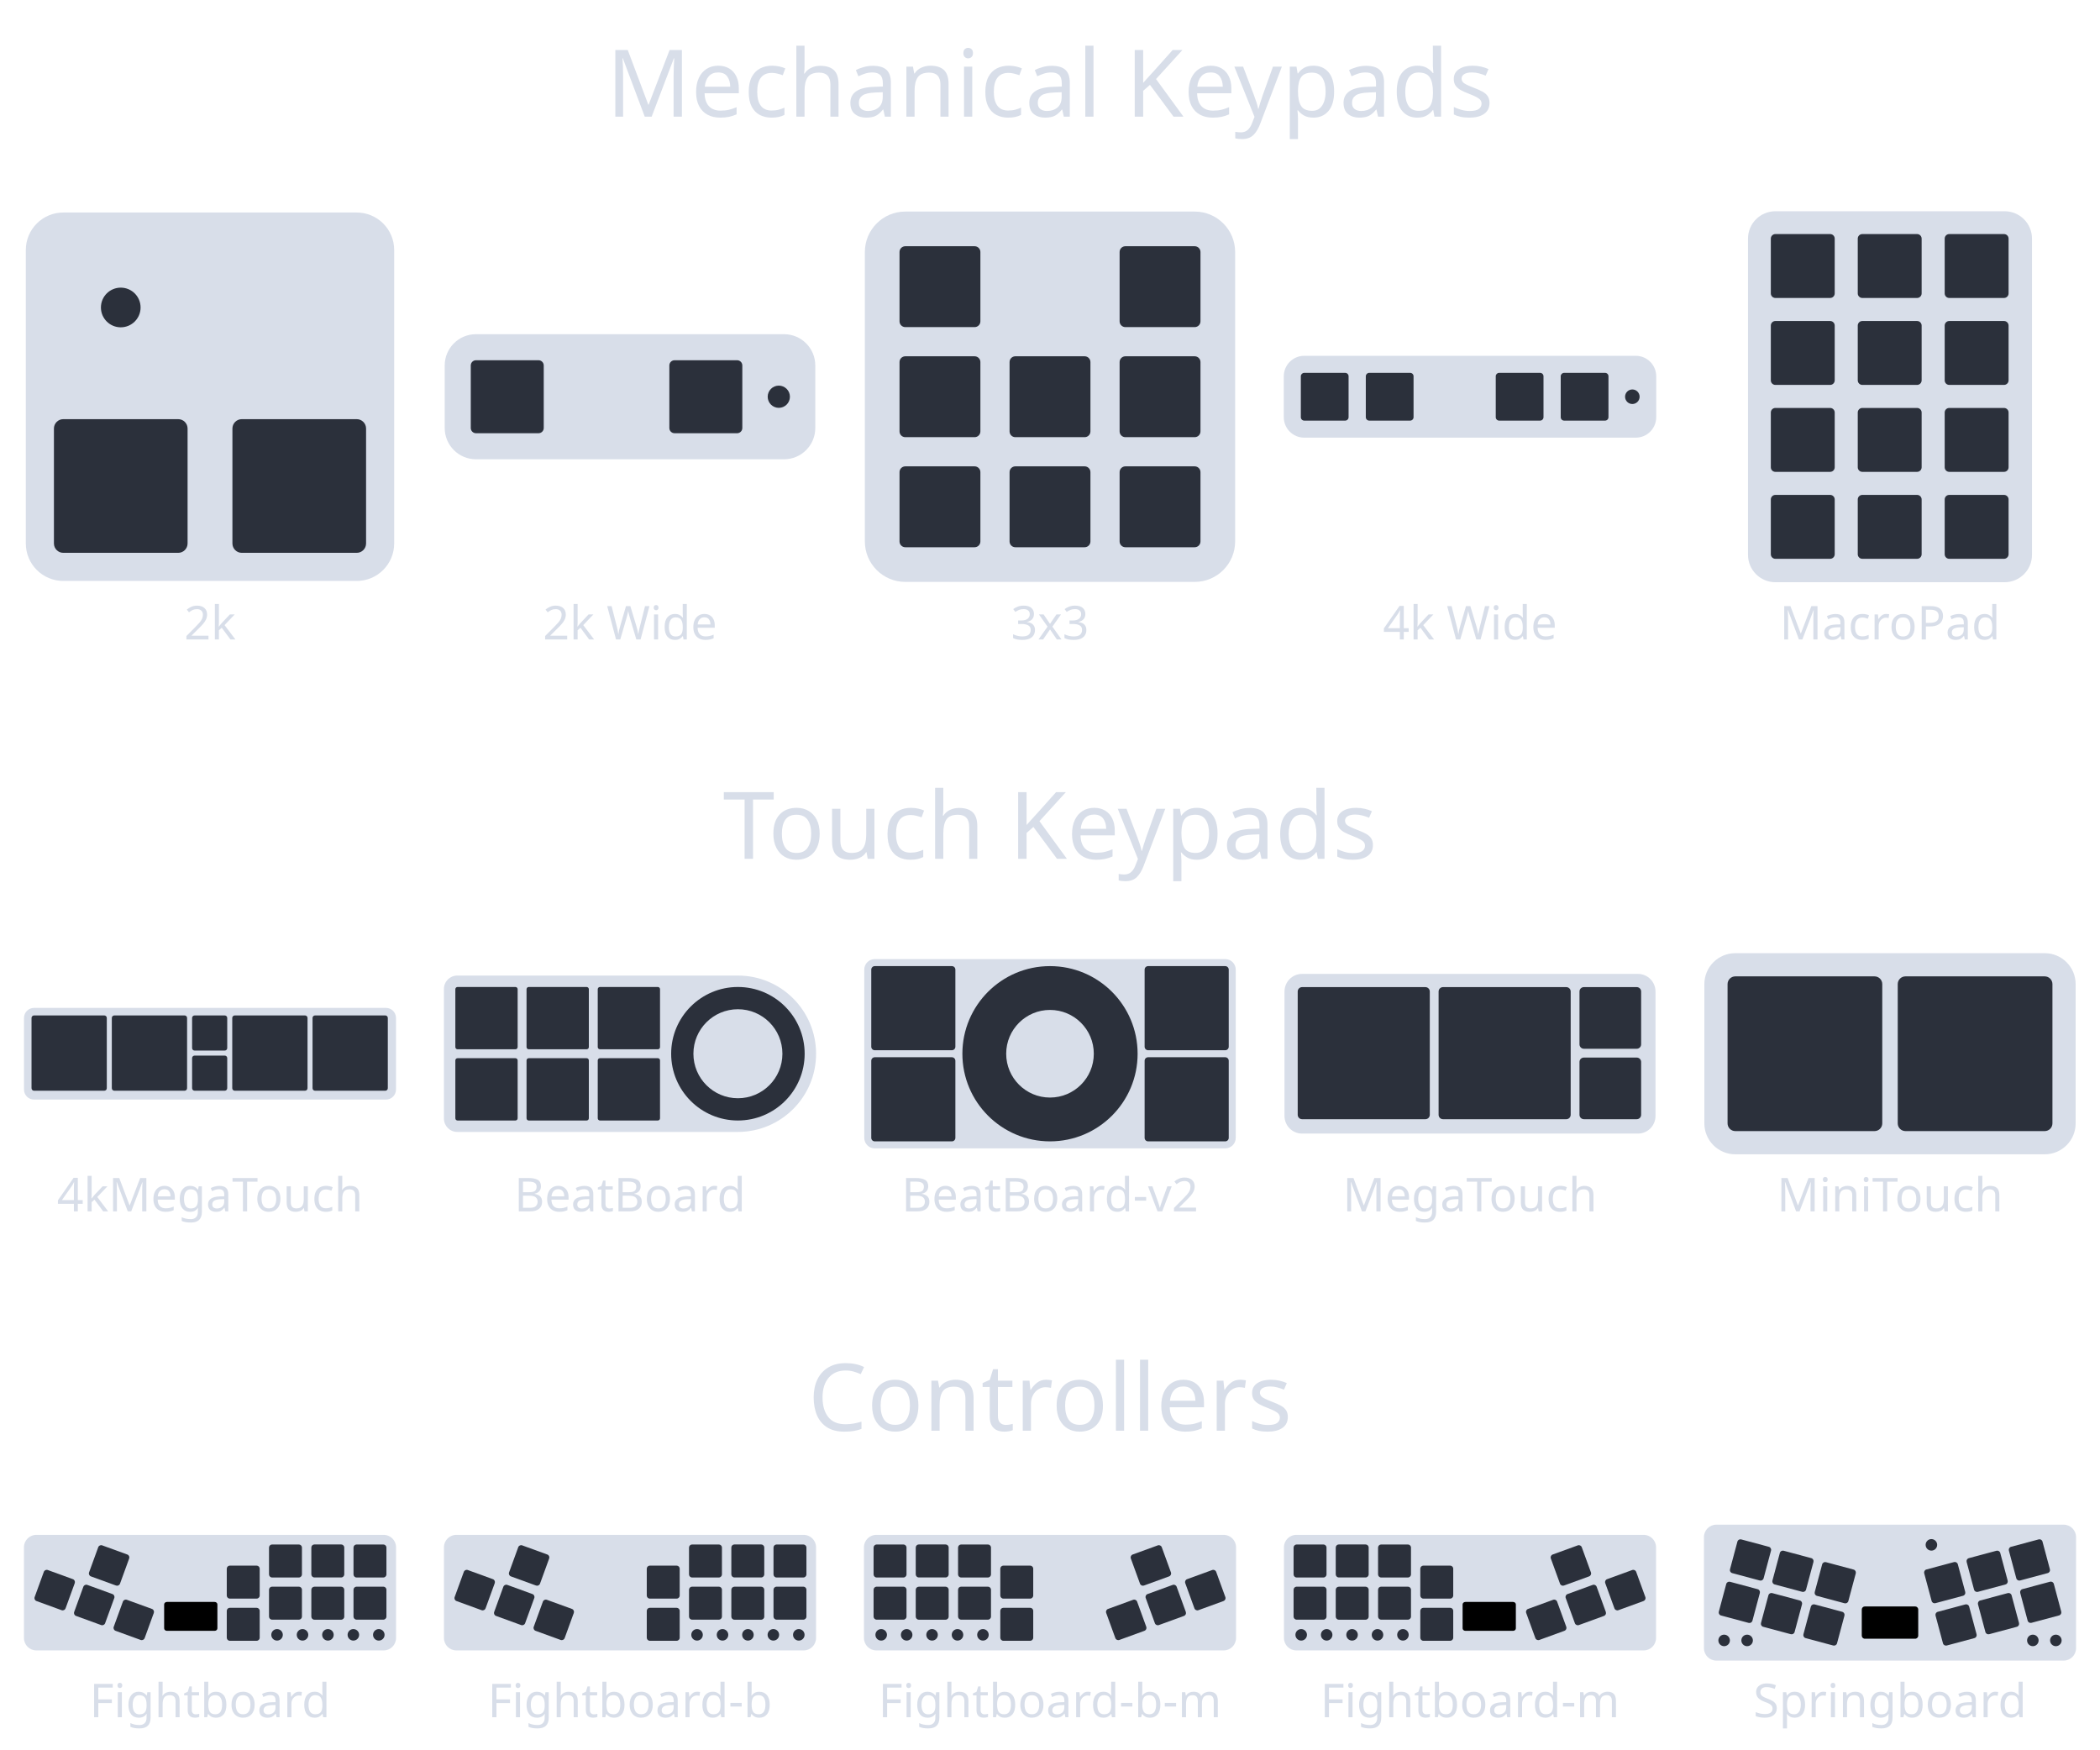
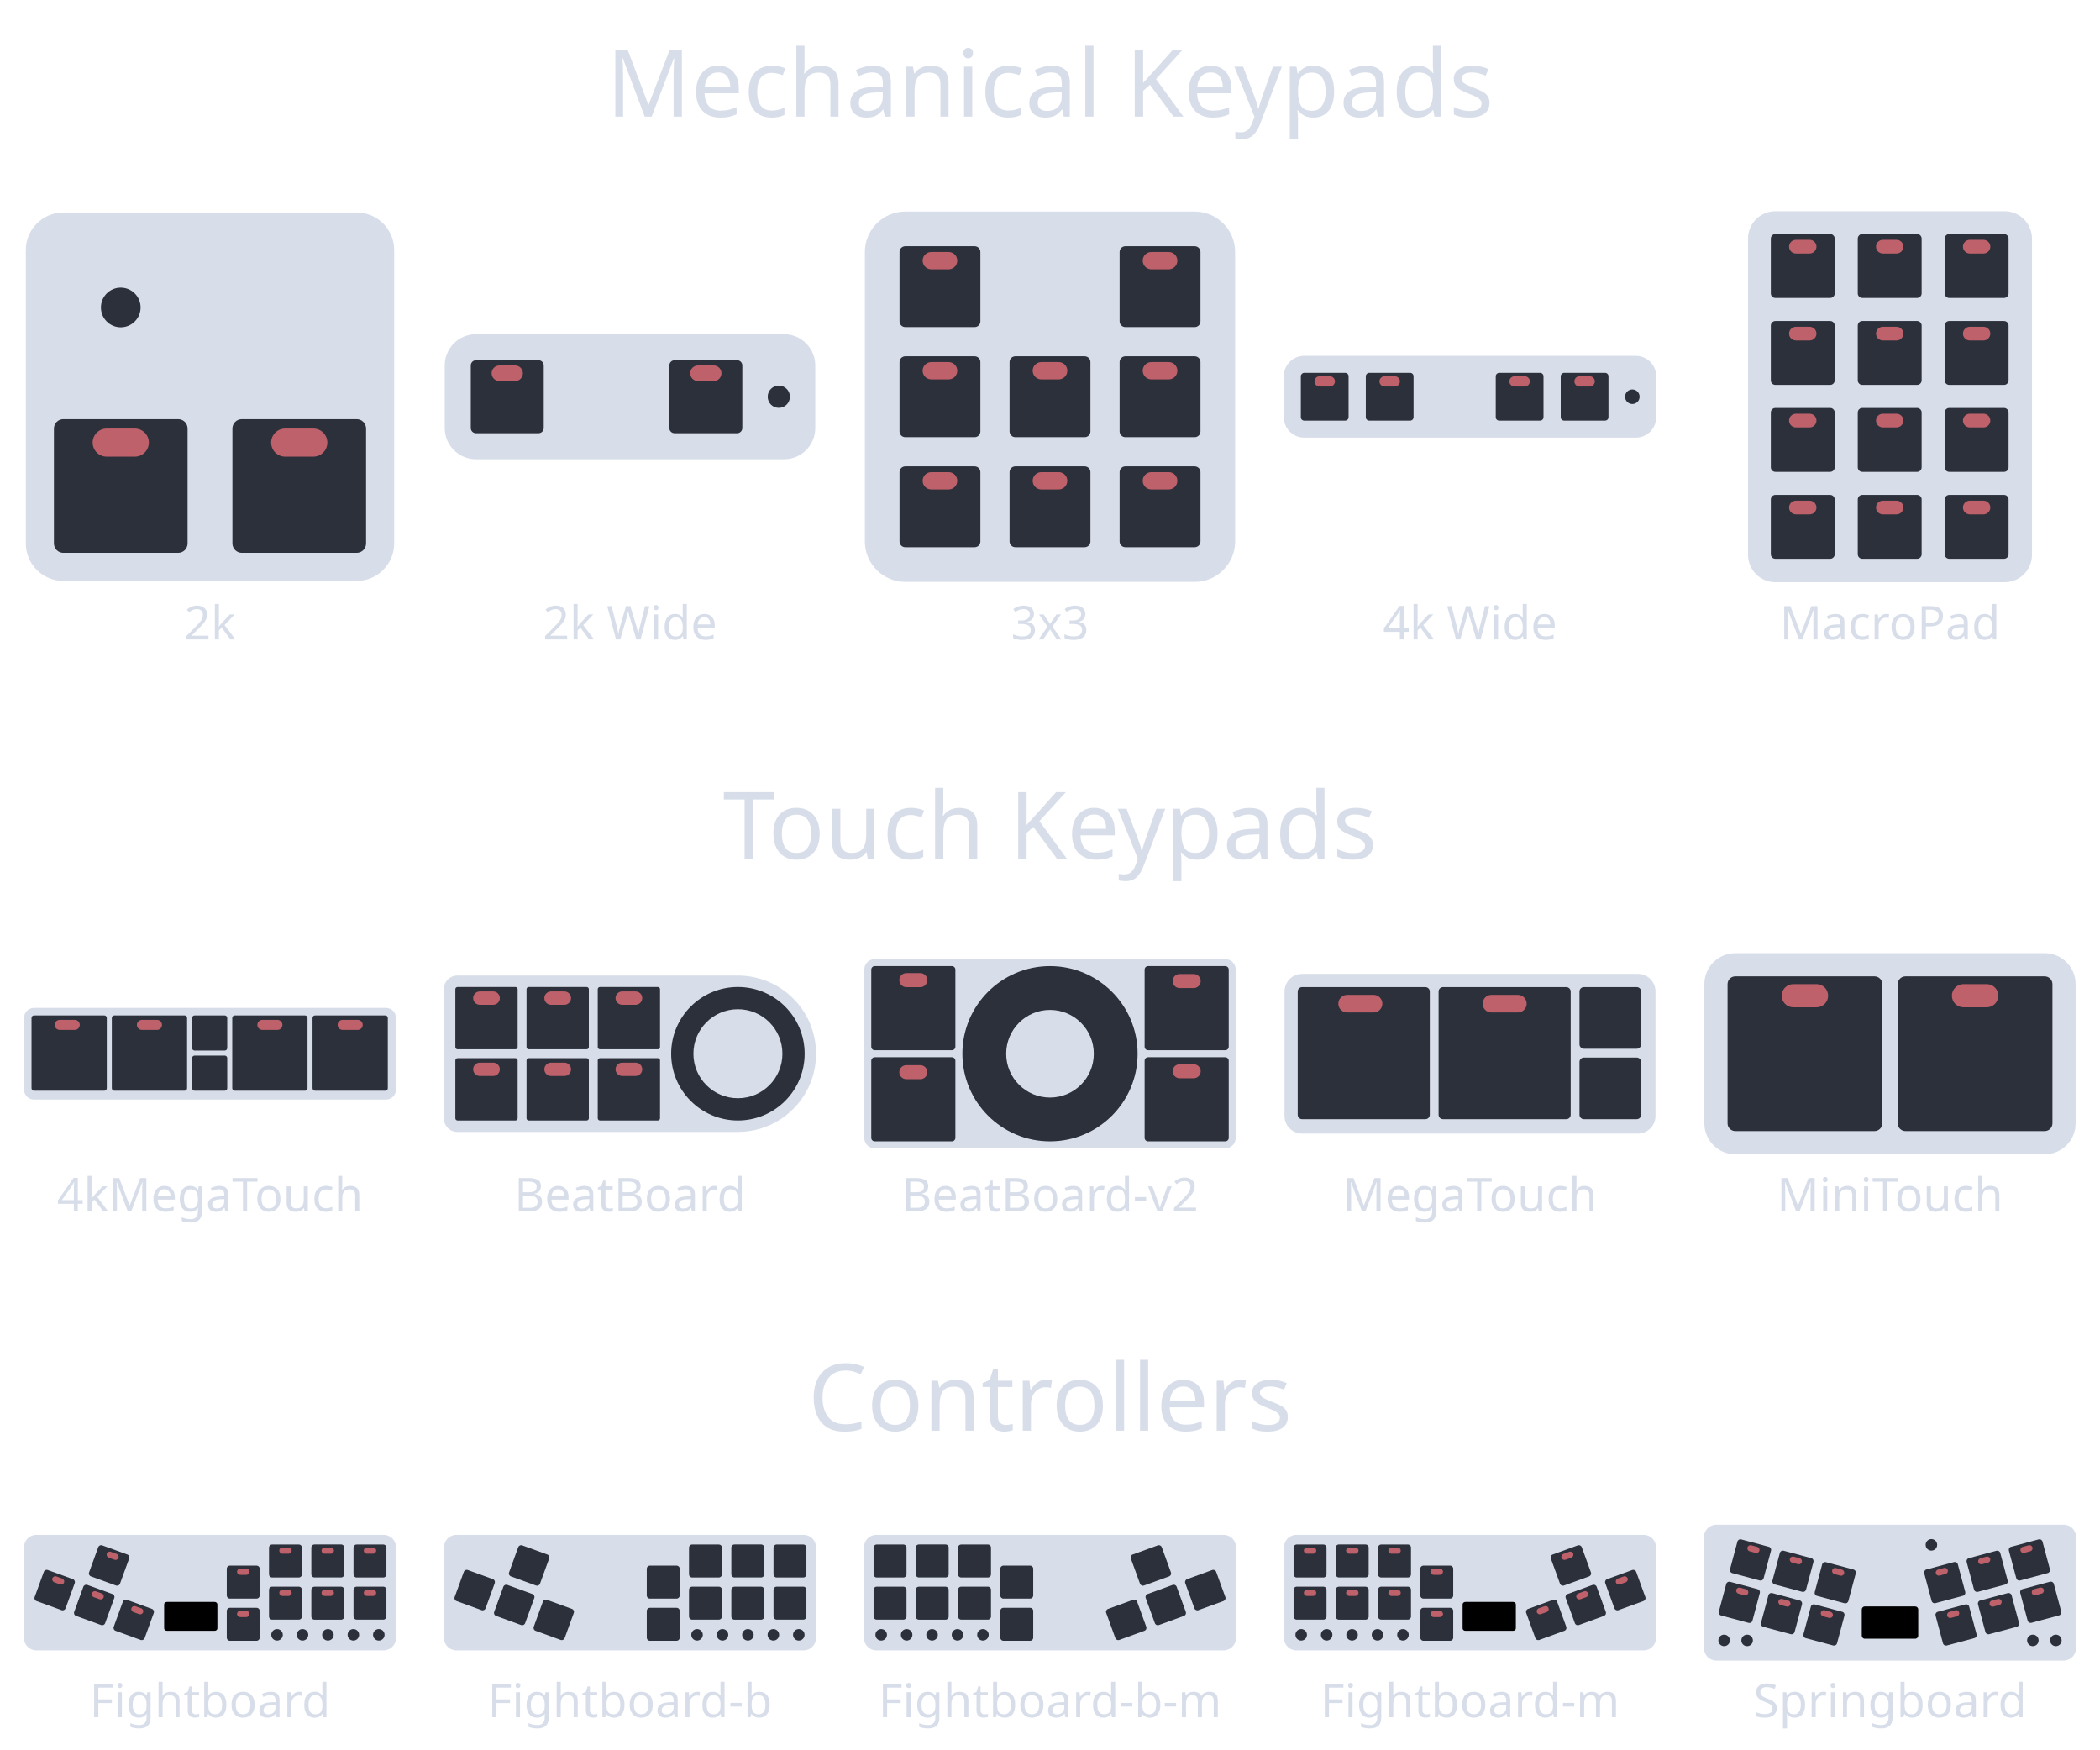
<svg xmlns="http://www.w3.org/2000/svg" viewBox="0 0 900 749.837" width="900" height="749.837">
  <text x="450" y="50" font-family="Nunito, sans-serif" font-size="40" fill="#d8dee9" text-anchor="middle">Mechanical Keypads</text>
  <g transform="translate(10.0023,90) scale(1.06245)">
    <g transform="translate(-0,-0)">
      <g transform="translate(1,1)">
        <rect x="0" y="0" width="148.591" height="148.595" rx="15.118" ry="15.118" style="fill:#d8dee9;stroke:none" />
      </g>
      <g transform="translate(1,1)">
        <rect x="11.339" y="83.343" width="53.913" height="53.913" rx="3.78" ry="3.78" style="fill:#2b303b;stroke:none" />
        <rect x="83.339" y="83.343" width="53.913" height="53.913" rx="3.78" ry="3.78" style="fill:#2b303b;stroke:none" />
        <circle cx="38.295" cy="38.3" r="8" style="fill:#2b303b;stroke:none" />
      </g>
+       <g transform="translate(1,1)">
+         <rect x="26.957" y="87.123" width="22.677" height="11.339" rx="5.669" ry="5.669" style="fill:#bf616a;stroke:none" />
+         <rect x="98.957" y="87.123" width="22.677" height="11.339" rx="5.669" ry="5.669" style="fill:#bf616a;stroke:none" />
+       </g>
    </g>
  </g>
  <text x="90" y="274" font-family="Nunito, sans-serif" font-size="20" fill="#d8dee9" text-anchor="middle">2k</text>
  <g transform="translate(190,142.607) scale(0.591007)">
    <g transform="translate(-0,-0)">
      <rect x="1" y="1" width="268.724" height="90.7" rx="22.677" ry="22.677" style="fill:#d8dee9;stroke:none" />
      <g>
        <rect x="19.898" y="19.89" width="52.913" height="52.92" rx="3.78" ry="3.78" style="fill:#2b303b;stroke:none" />
        <rect x="163.897" y="19.89" width="52.914" height="52.92" rx="3.78" ry="3.78" style="fill:#2b303b;stroke:none" />
        <ellipse rx="8.059" ry="8.059" cx="243.268" cy="46.35" style="fill:#2b303b;stroke:none" />
+       </g>
+       <g>
+         <rect x="35.016" y="23.67" width="22.677" height="11.339" rx="5.669" ry="5.669" style="fill:#bf616a;stroke:none" />
+         <rect x="179.016" y="23.67" width="22.677" height="11.339" rx="5.669" ry="5.669" style="fill:#bf616a;stroke:none" />
      </g>
    </g>
  </g>
  <text x="270" y="274" font-family="Nunito, sans-serif" font-size="20" fill="#d8dee9" text-anchor="middle">2k Wide</text>
  <g transform="translate(370,90) scale(2.47566)">
    <g transform="translate(-0,-0)">
      <rect x="29.525" y="64.73" width="64.1" height="64.1" ry="7" transform="translate(-29.2602,-64.46494)" style="fill:#d8dee9;stroke:none" />
      <g transform="translate(-29.2602,-64.46494)">
        <rect x="35.525" y="70.73" width="14" height="14" rx="1" ry="1" style="fill:#2b303b;stroke:none" />
        <rect x="73.625" y="70.73" width="14" height="14" rx="1" ry="1" style="fill:#2b303b;stroke:none" />
        <rect x="35.525" y="89.78" width="14" height="14" rx="1" ry="1" style="fill:#2b303b;stroke:none" />
        <rect x="54.575" y="89.78" width="14" height="14" rx="1" ry="1" style="fill:#2b303b;stroke:none" />
        <rect x="73.625" y="89.78" width="14" height="14" rx="1" ry="1" style="fill:#2b303b;stroke:none" />
        <rect x="35.525" y="108.83" width="14" height="14" rx="1" ry="1" style="fill:#2b303b;stroke:none" />
        <rect x="54.575" y="108.83" width="14" height="14" rx="1" ry="1" style="fill:#2b303b;stroke:none" />
        <rect x="73.625" y="108.83" width="14" height="14" rx="1" ry="1" style="fill:#2b303b;stroke:none" />
      </g>
+       <g>
+         <rect x="39.525" y="71.73" width="6" height="3" rx="1.5" ry="1.5" transform="translate(-29.2602,-64.46494)" style="fill:#bf616a;stroke:none" />
+         <rect x="77.625" y="71.73" width="6" height="3" rx="1.5" ry="1.5" transform="translate(-29.2602,-64.46494)" style="fill:#bf616a;stroke:none" />
+         <rect x="39.525" y="90.78" width="6" height="3" rx="1.5" ry="1.5" transform="translate(-29.2602,-64.46494)" style="fill:#bf616a;stroke:none" />
+         <rect x="58.575" y="90.78" width="6" height="3" rx="1.5" ry="1.5" transform="translate(-29.2602,-64.46494)" style="fill:#bf616a;stroke:none" />
+         <rect x="77.625" y="90.78" width="6" height="3" rx="1.5" ry="1.5" transform="translate(-29.2602,-64.46494)" style="fill:#bf616a;stroke:none" />
+         <rect x="39.525" y="109.83" width="6" height="3" rx="1.5" ry="1.5" transform="translate(-29.2602,-64.46494)" style="fill:#bf616a;stroke:none" />
+         <rect x="58.575" y="109.83" width="6" height="3" rx="1.5" ry="1.5" transform="translate(-29.2602,-64.46494)" style="fill:#bf616a;stroke:none" />
+         <rect x="77.625" y="109.83" width="6" height="3" rx="1.5" ry="1.5" transform="translate(-29.2602,-64.46494)" style="fill:#bf616a;stroke:none" />
+       </g>
    </g>
  </g>
  <text x="450" y="274" font-family="Nunito, sans-serif" font-size="20" fill="#d8dee9" text-anchor="middle">3x3</text>
  <g transform="translate(550,152.268) scale(0.386731)">
    <g transform="translate(-0,-0)">
      <rect x="0.5" y="0.5" width="412.724" height="90.7" rx="22.677" ry="22.677" style="fill:#d8dee9;stroke:none" />
      <g>
        <rect x="19.398" y="19.39" width="52.913" height="52.92" rx="3.78" ry="3.78" style="fill:#2b303b;stroke:none" />
        <rect x="91.398" y="19.39" width="52.913" height="52.92" rx="3.78" ry="3.78" style="fill:#2b303b;stroke:none" />
        <rect x="235.397" y="19.39" width="52.914" height="52.92" rx="3.78" ry="3.78" style="fill:#2b303b;stroke:none" />
        <rect x="307.397" y="19.39" width="52.914" height="52.92" rx="3.78" ry="3.78" style="fill:#2b303b;stroke:none" />
        <ellipse rx="8.059" ry="8.059" cx="386.768" cy="45.85" style="fill:#2b303b;stroke:none" />
+       </g>
+       <g>
+         <rect x="34.516" y="23.17" width="22.677" height="11.339" rx="5.669" ry="5.669" style="fill:#bf616a;stroke:none" />
+         <rect x="106.516" y="23.17" width="22.677" height="11.339" rx="5.669" ry="5.669" style="fill:#bf616a;stroke:none" />
+         <rect x="250.516" y="23.17" width="22.677" height="11.339" rx="5.669" ry="5.669" style="fill:#bf616a;stroke:none" />
+         <rect x="322.516" y="23.17" width="22.677" height="11.339" rx="5.669" ry="5.669" style="fill:#bf616a;stroke:none" />
      </g>
    </g>
  </g>
  <text x="630" y="274" font-family="Nunito, sans-serif" font-size="20" fill="#d8dee9" text-anchor="middle">4k Wide</text>
  <g transform="translate(748.628,90) scale(0.517456)">
    <g transform="translate(-0,-0)">
      <rect x="1" y="1" width="235.208" height="307.205" rx="22.677" ry="22.677" style="fill:#d8dee9;stroke:none" />
      <g transform="translate(0.5,0.5)">
        <rect x="19.397" y="19.398" width="52.913" height="52.917" rx="3.78" ry="3.78" style="fill:#2b303b;stroke:none" />
        <rect x="91.397" y="19.398" width="52.913" height="52.917" rx="3.78" ry="3.78" style="fill:#2b303b;stroke:none" />
        <rect x="163.397" y="19.398" width="52.913" height="52.917" rx="3.78" ry="3.78" style="fill:#2b303b;stroke:none" />
        <rect x="19.397" y="91.395" width="52.913" height="52.92" rx="3.78" ry="3.78" style="fill:#2b303b;stroke:none" />
        <rect x="91.397" y="91.395" width="52.913" height="52.92" rx="3.78" ry="3.78" style="fill:#2b303b;stroke:none" />
        <rect x="163.397" y="91.395" width="52.913" height="52.92" rx="3.78" ry="3.78" style="fill:#2b303b;stroke:none" />
        <rect x="19.397" y="163.395" width="52.913" height="52.92" rx="3.78" ry="3.78" style="fill:#2b303b;stroke:none" />
        <rect x="91.397" y="163.395" width="52.913" height="52.92" rx="3.78" ry="3.78" style="fill:#2b303b;stroke:none" />
        <rect x="163.397" y="163.395" width="52.913" height="52.92" rx="3.78" ry="3.78" style="fill:#2b303b;stroke:none" />
        <rect x="19.397" y="235.395" width="52.913" height="52.92" rx="3.78" ry="3.78" style="fill:#2b303b;stroke:none" />
        <rect x="91.397" y="235.395" width="52.913" height="52.92" rx="3.78" ry="3.78" style="fill:#2b303b;stroke:none" />
        <rect x="163.397" y="235.395" width="52.913" height="52.92" rx="3.78" ry="3.78" style="fill:#2b303b;stroke:none" />
      </g>
+       <g transform="translate(0.5,0.5)">
+         <rect x="34.515" y="24.178" width="22.677" height="11.339" rx="5.669" ry="5.669" style="fill:#bf616a;stroke:none" />
+         <rect x="106.515" y="24.178" width="22.677" height="11.339" rx="5.669" ry="5.669" style="fill:#bf616a;stroke:none" />
+         <rect x="178.515" y="24.178" width="22.677" height="11.339" rx="5.669" ry="5.669" style="fill:#bf616a;stroke:none" />
+         <rect x="34.515" y="96.175" width="22.677" height="11.339" rx="5.669" ry="5.669" style="fill:#bf616a;stroke:none" />
+         <rect x="106.515" y="96.175" width="22.677" height="11.339" rx="5.669" ry="5.669" style="fill:#bf616a;stroke:none" />
+         <rect x="178.515" y="96.175" width="22.677" height="11.339" rx="5.669" ry="5.669" style="fill:#bf616a;stroke:none" />
+         <rect x="34.515" y="168.175" width="22.677" height="11.339" rx="5.669" ry="5.669" style="fill:#bf616a;stroke:none" />
+         <rect x="106.515" y="168.175" width="22.677" height="11.339" rx="5.669" ry="5.669" style="fill:#bf616a;stroke:none" />
+         <rect x="178.515" y="168.175" width="22.677" height="11.339" rx="5.669" ry="5.669" style="fill:#bf616a;stroke:none" />
+         <rect x="34.515" y="240.175" width="22.677" height="11.339" rx="5.669" ry="5.669" style="fill:#bf616a;stroke:none" />
+         <rect x="106.516" y="240.175" width="22.677" height="11.339" rx="5.669" ry="5.669" style="fill:#bf616a;stroke:none" />
+         <rect x="178.515" y="240.175" width="22.677" height="11.339" rx="5.669" ry="5.669" style="fill:#bf616a;stroke:none" />
+       </g>
    </g>
  </g>
  <text x="810" y="274" font-family="Nunito, sans-serif" font-size="20" fill="#d8dee9" text-anchor="middle">MacroPad</text>
  <text x="450" y="368" font-family="Nunito, sans-serif" font-size="40" fill="#d8dee9" text-anchor="middle">Touch Keypads</text>
  <g transform="translate(10,431.607) scale(0.28451)">
    <g transform="translate(-0,-0)">
      <g transform="translate(69.0315,-1053.49)">
        <rect x="-68.032" y="1054.49" width="560.37" height="138.06" rx="15.118" ry="15.118" style="fill:#d8dee9;stroke:none" />
        <rect x="-56.693" y="1065.83" width="113.386" height="113.38" rx="3.78" ry="3.78" style="fill:#2b303b;stroke:none" />
        <rect x="64.252" y="1065.83" width="113.386" height="113.38" rx="3.78" ry="3.78" style="fill:#2b303b;stroke:none" />
        <rect x="185.197" y="1065.83" width="52.913" height="52.91" rx="3.78" ry="3.78" style="fill:#2b303b;stroke:none" />
        <rect x="185.197" y="1126.3" width="52.913" height="52.91" rx="3.78" ry="3.78" style="fill:#2b303b;stroke:none" />
        <rect x="314.7" y="12.34" width="113.386" height="113.38" rx="3.78" ry="3.78" transform="translate(-69.0315,1053.49)" style="fill:#2b303b;stroke:none" />
        <rect x="435.645" y="12.34" width="113.386" height="113.38" rx="3.78" ry="3.78" transform="translate(-69.0315,1053.49)" style="fill:#2b303b;stroke:none" />
+         <rect x="-21.812" y="1072.499" width="37.795" height="15.118" rx="7.559" ry="7.559" style="fill:#bf616a;stroke:none" />
+         <rect x="102.047" y="1072.499" width="37.795" height="15.118" rx="7.559" ry="7.559" style="fill:#bf616a;stroke:none" />
+         <rect x="352.496" y="19.009" width="37.795" height="15.118" rx="7.559" ry="7.559" transform="translate(-69.0315,1053.49)" style="fill:#bf616a;stroke:none" />
+         <rect x="473.441" y="19.009" width="37.795" height="15.118" rx="7.559" ry="7.559" transform="translate(-69.0315,1053.49)" style="fill:#bf616a;stroke:none" />
      </g>
    </g>
  </g>
  <text x="90" y="519.062" font-family="Nunito, sans-serif" font-size="20" fill="#d8dee9" text-anchor="middle">4kMegaTouch</text>
  <g transform="translate(190,417.778) scale(0.252294)">
    <g transform="translate(-0,-0)">
      <path x="0" y="0" width="632.181" height="265.567" rx="0" ry="0" d="M 22.677,0 H 499.397 A 132.784,132.784 45 0 1 632.181,132.784 132.783,132.783 135 0 1 499.398,265.567 H 22.677 A 22.677,22.677 45 0 1 0,242.89 V 22.677 A 22.677,22.677 135 0 1 22.677,0 Z" transform="translate(1,1)" style="fill:#d8dee9;stroke:none" />
      <g>
        <rect x="20.398" y="20.398" width="105.827" height="105.827" rx="3.78" ry="3.78" style="fill:#2b303b;stroke:none" />
        <rect x="141.343" y="20.398" width="105.827" height="105.827" rx="3.78" ry="3.78" style="fill:#2b303b;stroke:none" />
        <rect x="262.288" y="20.398" width="105.827" height="105.827" rx="3.78" ry="3.78" style="fill:#2b303b;stroke:none" />
        <rect x="262.288" y="141.343" width="105.827" height="105.827" rx="3.78" ry="3.78" style="fill:#2b303b;stroke:none" />
        <rect x="141.343" y="141.343" width="105.827" height="105.827" rx="3.78" ry="3.78" style="fill:#2b303b;stroke:none" />
        <rect x="20.398" y="141.343" width="105.827" height="105.827" rx="3.78" ry="3.78" style="fill:#2b303b;stroke:none" />
        <path d="M 500.398,20.396 A 113.386,113.386 0 0 0 387.012,133.783 113.386,113.386 0 0 0 500.398,247.17 113.386,113.386 0 0 0 613.783,133.783 113.386,113.386 0 0 0 500.398,20.396 Z m 0,37.797 a 75.591,75.591 0 0 1 75.59,75.59 75.591,75.591 0 0 1 -75.59,75.592 75.591,75.591 0 0 1 -75.592,-75.592 75.591,75.591 0 0 1 75.592,-75.59 z" style="fill:#2b303b;stroke:none" />
      </g>
+       <g>
+         <rect x="50.634" y="27.957" width="45.354" height="22.677" rx="11.339" ry="11.339" style="fill:#bf616a;stroke:none" />
+         <rect x="171.579" y="27.957" width="45.354" height="22.677" rx="11.339" ry="11.339" style="fill:#bf616a;stroke:none" />
+         <rect x="292.524" y="27.957" width="45.354" height="22.677" rx="11.339" ry="11.339" style="fill:#bf616a;stroke:none" />
+         <rect x="292.524" y="148.902" width="45.354" height="22.677" rx="11.339" ry="11.339" style="fill:#bf616a;stroke:none" />
+         <rect x="171.579" y="148.902" width="45.354" height="22.677" rx="11.339" ry="11.339" style="fill:#bf616a;stroke:none" />
+         <rect x="50.634" y="148.902" width="45.354" height="22.677" rx="11.339" ry="11.339" style="fill:#bf616a;stroke:none" />
+       </g>
    </g>
  </g>
  <text x="270" y="519.062" font-family="Nunito, sans-serif" font-size="20" fill="#d8dee9" text-anchor="middle">BeatBoard</text>
  <g transform="translate(370,410.581) scale(0.397387)">
    <g transform="translate(-0,-0)">
      <rect x="1" y="1" width="400.63" height="204.094" rx="11.339" ry="11.339" style="fill:#d8dee9;stroke:none" />
-       <path d="m 201.314,8.559 a 94.488,94.488 0 0 0 -94.488,94.488 94.488,94.488 0 0 0 94.488,94.488 94.488,94.488 0 0 0 94.489,-94.488 94.488,94.488 0 0 0 -94.489,-94.488 z m 0,47.245 a 47.244,47.244 0 0 1 47.245,47.243 47.244,47.244 0 0 1 -47.245,47.243 47.244,47.244 0 0 1 -47.244,-47.243 47.244,47.244 0 0 1 47.244,-47.243 z" style="fill:#2b303b;stroke:none" />
-       <rect x="8.559" y="8.559" width="90.709" height="90.709" rx="3.78" ry="3.78" style="fill:#2b303b;stroke:none" />
-       <rect x="8.559" y="106.827" width="90.709" height="90.709" rx="3.78" ry="3.78" style="fill:#2b303b;stroke:none" />
-       <rect x="303.362" y="8.559" width="90.709" height="90.709" rx="3.78" ry="3.78" style="fill:#2b303b;stroke:none" />
-       <rect x="303.362" y="106.827" width="90.709" height="90.709" rx="3.78" ry="3.78" style="fill:#2b303b;stroke:none" />
+       <g>
+         <path d="m 201.314,8.559 a 94.488,94.488 0 0 0 -94.488,94.488 94.488,94.488 0 0 0 94.488,94.488 94.488,94.488 0 0 0 94.489,-94.488 94.488,94.488 0 0 0 -94.489,-94.488 z m 0,47.245 a 47.244,47.244 0 0 1 47.245,47.243 47.244,47.244 0 0 1 -47.245,47.243 47.244,47.244 0 0 1 -47.244,-47.243 47.244,47.244 0 0 1 47.244,-47.243 z" style="fill:#2b303b;stroke:none" />
+         <rect x="8.559" y="8.559" width="90.709" height="90.709" rx="3.78" ry="3.78" style="fill:#2b303b;stroke:none" />
+         <rect x="8.559" y="106.827" width="90.709" height="90.709" rx="3.78" ry="3.78" style="fill:#2b303b;stroke:none" />
+         <rect x="303.362" y="8.559" width="90.709" height="90.709" rx="3.78" ry="3.78" style="fill:#2b303b;stroke:none" />
+         <rect x="303.362" y="106.827" width="90.709" height="90.709" rx="3.78" ry="3.78" style="fill:#2b303b;stroke:none" />
+       </g>
+       <g>
+         <rect x="38.795" y="16.118" width="30.236" height="15.118" rx="7.559" ry="7.559" style="fill:#bf616a;stroke:none" />
+         <rect x="38.795" y="115.386" width="30.236" height="15.118" rx="7.559" ry="7.559" style="fill:#bf616a;stroke:none" />
+         <rect x="333.599" y="17.118" width="30.236" height="15.118" rx="7.559" ry="7.559" style="fill:#bf616a;stroke:none" />
+         <rect x="333.599" y="114.386" width="30.236" height="15.118" rx="7.559" ry="7.559" style="fill:#bf616a;stroke:none" />
+       </g>
    </g>
  </g>
  <text x="450" y="519.062" font-family="Nunito, sans-serif" font-size="20" fill="#d8dee9" text-anchor="middle">BeatBoard-v2</text>
  <g transform="translate(550,416.818) scale(0.499251)">
    <g transform="translate(-0,-0)">
      <g transform="translate(69.0315,-1053.49)">
        <rect x="-68.032" y="1054.49" width="318.48" height="137.06" rx="15.118" ry="15.118" style="fill:#d8dee9;stroke:none" />
        <rect x="-56.693" y="1065.83" width="113.386" height="113.38" rx="3.78" ry="3.78" style="fill:#2b303b;stroke:none" />
        <rect x="64.252" y="1065.83" width="113.386" height="113.38" rx="3.78" ry="3.78" style="fill:#2b303b;stroke:none" />
        <rect x="185.197" y="1065.83" width="52.913" height="52.91" rx="3.78" ry="3.78" style="fill:#2b303b;stroke:none" />
        <rect x="185.197" y="1126.3" width="52.913" height="52.91" rx="3.78" ry="3.78" style="fill:#2b303b;stroke:none" />
+         <rect x="-21.812" y="1072.499" width="37.795" height="15.118" rx="7.559" ry="7.559" style="fill:#bf616a;stroke:none" />
+         <rect x="102.047" y="1072.499" width="37.795" height="15.118" rx="7.559" ry="7.559" style="fill:#bf616a;stroke:none" />
      </g>
    </g>
  </g>
  <text x="630" y="519.062" font-family="Nunito, sans-serif" font-size="20" fill="#d8dee9" text-anchor="middle">MegaTouch</text>
  <g transform="translate(730,408) scale(0.877109)">
    <g transform="translate(-0,-0)">
      <g>
        <rect x="0.5" y="0.5" width="181.417" height="98.26" rx="15.118" ry="15.118" style="fill:#d8dee9;stroke:none" />
        <rect x="11.839" y="11.83" width="75.591" height="75.59" rx="3.78" ry="3.78" style="fill:#2b303b;stroke:none" />
        <rect x="94.988" y="11.83" width="75.591" height="75.59" rx="3.78" ry="3.78" style="fill:#2b303b;stroke:none" />
+         <rect x="38.295" y="15.61" width="22.677" height="11.339" rx="5.669" ry="5.669" style="fill:#bf616a;stroke:none" />
+         <rect x="121.445" y="15.61" width="22.677" height="11.339" rx="5.669" ry="5.669" style="fill:#bf616a;stroke:none" />
      </g>
    </g>
  </g>
  <text x="810" y="519.062" font-family="Nunito, sans-serif" font-size="20" fill="#d8dee9" text-anchor="middle">MiniTouch</text>
  <text x="450" y="613.062" font-family="Nunito, sans-serif" font-size="40" fill="#d8dee9" text-anchor="middle">Controllers</text>
  <g transform="translate(10,657.425) scale(0.265781)">
    <g transform="translate(-0,-0)">
      <rect x="1" y="1" width="600" height="186.31" rx="20" ry="20" style="fill:#d8dee9;stroke:none" />
      <g transform="translate(1,1)">
        <rect x="226.062" y="108.15" width="85.863" height="46.585" rx="4.531" ry="3.999" style="fill:#000000;stroke:none" />
      </g>
      <g transform="translate(1,1)">
        <rect x="327.043" y="49.576" width="53.09" height="53.219" rx="5" ry="5" style="fill:#2b303b;stroke:none" />
        <rect x="395.159" y="15.519" width="53.09" height="53.219" rx="5" ry="5" style="fill:#2b303b;stroke:none" />
        <rect x="463.403" y="15.459" width="53.09" height="53.219" rx="5" ry="5" style="fill:#2b303b;stroke:none" />
        <rect x="531.389" y="15.523" width="53.09" height="53.219" rx="5" ry="5" style="fill:#2b303b;stroke:none" />
        <rect x="531.389" y="83.509" width="53.09" height="53.219" rx="5" ry="5" style="fill:#2b303b;stroke:none" />
        <rect x="463.403" y="83.574" width="53.09" height="53.219" rx="5" ry="5" style="fill:#2b303b;stroke:none" />
        <rect x="395.159" y="83.51" width="53.09" height="53.219" rx="5" ry="5" style="fill:#2b303b;stroke:none" />
        <rect x="327.043" y="117.567" width="53.09" height="53.219" rx="5" ry="5" style="fill:#2b303b;stroke:none" />
        <rect x="186.728" y="41.631" width="53.09" height="53.219" rx="5" ry="5" transform="rotate(20)" style="fill:#2b303b;stroke:none" />
        <rect x="118.614" y="40.876" width="53.09" height="53.219" rx="5" ry="5" transform="rotate(20)" style="fill:#2b303b;stroke:none" />
        <rect x="50.506" y="40.137" width="53.09" height="53.219" rx="5" ry="5" transform="rotate(20)" style="fill:#2b303b;stroke:none" />
        <rect x="119.366" y="-27.225" width="53.09" height="53.219" rx="5" ry="5" transform="rotate(20)" style="fill:#2b303b;stroke:none" />
        <ellipse rx="9.3" ry="9.29" cx="572.204" cy="161.181" style="fill:#2b303b;stroke:none" />
        <ellipse rx="9.3" ry="9.29" cx="408.116" cy="161.181" style="fill:#2b303b;stroke:none" />
        <ellipse rx="9.3" ry="9.29" cx="449.179" cy="161.181" style="fill:#2b303b;stroke:none" />
        <ellipse rx="9.3" ry="9.29" cx="490.144" cy="161.181" style="fill:#2b303b;stroke:none" />
        <ellipse rx="9.3" ry="9.29" cx="531.174" cy="161.181" style="fill:#2b303b;stroke:none" />
      </g>
+       <g transform="translate(1,1)">
+         <rect x="343.588" y="54.447" width="20" height="10" rx="5" ry="5" style="fill:#bf616a;stroke:none" />
+         <rect x="411.704" y="20.39" width="20" height="10" rx="5" ry="5" style="fill:#bf616a;stroke:none" />
+         <rect x="479.819" y="20.394" width="20" height="10" rx="5" ry="5" style="fill:#bf616a;stroke:none" />
+         <rect x="547.934" y="20.394" width="20" height="10" rx="5" ry="5" style="fill:#bf616a;stroke:none" />
+         <rect x="547.934" y="88.509" width="20" height="10" rx="5" ry="5" style="fill:#bf616a;stroke:none" />
+         <rect x="479.819" y="88.509" width="20" height="10" rx="5" ry="5" style="fill:#bf616a;stroke:none" />
+         <rect x="411.703" y="88.51" width="20" height="10" rx="5" ry="5" style="fill:#bf616a;stroke:none" />
+         <rect x="343.588" y="122.567" width="20" height="10" rx="5" ry="5" style="fill:#bf616a;stroke:none" />
+         <rect x="135.911" y="-22.225" width="20" height="10" rx="5" ry="5" transform="rotate(20)" style="fill:#bf616a;stroke:none" />
+         <rect x="135.159" y="45.876" width="20" height="10" rx="5" ry="5" transform="rotate(20)" style="fill:#bf616a;stroke:none" />
+         <rect x="67.051" y="45.137" width="20" height="10" rx="5" ry="5" transform="rotate(20)" style="fill:#bf616a;stroke:none" />
+         <rect x="203.273" y="46.631" width="20" height="10" rx="5" ry="5" transform="rotate(20)" style="fill:#bf616a;stroke:none" />
+       </g>
    </g>
  </g>
  <text x="90" y="735.837" font-family="Nunito, sans-serif" font-size="20" fill="#d8dee9" text-anchor="middle">Fightboard</text>
  <g transform="translate(190,657.425) scale(0.265781)">
    <g transform="translate(-0,-0)">
      <rect x="1" y="1" width="600" height="186.31" rx="20" ry="20" style="fill:#d8dee9;stroke:none" />
      <g transform="translate(1,1)">
        <rect x="327.043" y="49.576" width="53.09" height="53.219" rx="5" ry="5" style="fill:#2b303b;stroke:none" />
        <rect x="395.159" y="15.519" width="53.09" height="53.219" rx="5" ry="5" style="fill:#2b303b;stroke:none" />
        <rect x="463.403" y="15.459" width="53.09" height="53.219" rx="5" ry="5" style="fill:#2b303b;stroke:none" />
        <rect x="531.389" y="15.523" width="53.09" height="53.219" rx="5" ry="5" style="fill:#2b303b;stroke:none" />
        <rect x="531.389" y="83.509" width="53.09" height="53.219" rx="5" ry="5" style="fill:#2b303b;stroke:none" />
        <rect x="463.403" y="83.574" width="53.09" height="53.219" rx="5" ry="5" style="fill:#2b303b;stroke:none" />
        <rect x="395.159" y="83.51" width="53.09" height="53.219" rx="5" ry="5" style="fill:#2b303b;stroke:none" />
        <rect x="327.043" y="117.567" width="53.09" height="53.219" rx="5" ry="5" style="fill:#2b303b;stroke:none" />
        <rect x="186.728" y="41.631" width="53.09" height="53.219" rx="5" ry="5" transform="rotate(20)" style="fill:#2b303b;stroke:none" />
        <rect x="118.614" y="40.876" width="53.09" height="53.219" rx="5" ry="5" transform="rotate(20)" style="fill:#2b303b;stroke:none" />
        <rect x="50.506" y="40.137" width="53.09" height="53.219" rx="5" ry="5" transform="rotate(20)" style="fill:#2b303b;stroke:none" />
        <rect x="119.366" y="-27.225" width="53.09" height="53.219" rx="5" ry="5" transform="rotate(20)" style="fill:#2b303b;stroke:none" />
        <ellipse rx="9.3" ry="9.29" cx="572.204" cy="161.181" style="fill:#2b303b;stroke:none" />
        <ellipse rx="9.3" ry="9.29" cx="408.116" cy="161.181" style="fill:#2b303b;stroke:none" />
        <ellipse rx="9.3" ry="9.29" cx="449.179" cy="161.181" style="fill:#2b303b;stroke:none" />
        <ellipse rx="9.3" ry="9.29" cx="490.144" cy="161.181" style="fill:#2b303b;stroke:none" />
        <ellipse rx="9.3" ry="9.29" cx="531.174" cy="161.181" style="fill:#2b303b;stroke:none" />
      </g>
    </g>
  </g>
  <text x="270" y="735.837" font-family="Nunito, sans-serif" font-size="20" fill="#d8dee9" text-anchor="middle">Fightboard-b</text>
  <g transform="translate(370,657.425) scale(0.265781)">
    <g transform="translate(-0,-0)">
      <rect x="-601" y="1" width="600" height="186.31" rx="20" ry="20" transform="scale(-1,1)" style="fill:#d8dee9;stroke:none" />
      <g transform="translate(1,1)">
        <rect x="-272.957" y="49.576" width="53.09" height="53.219" rx="5" ry="5" transform="scale(-1,1)" style="fill:#2b303b;stroke:none" />
        <rect x="-204.841" y="15.519" width="53.09" height="53.219" rx="5" ry="5" transform="scale(-1,1)" style="fill:#2b303b;stroke:none" />
        <rect x="-136.597" y="15.459" width="53.09" height="53.219" rx="5" ry="5" transform="scale(-1,1)" style="fill:#2b303b;stroke:none" />
        <rect x="-68.611" y="15.523" width="53.09" height="53.219" rx="5" ry="5" transform="scale(-1,1)" style="fill:#2b303b;stroke:none" />
        <rect x="-68.611" y="83.509" width="53.09" height="53.219" rx="5" ry="5" transform="scale(-1,1)" style="fill:#2b303b;stroke:none" />
        <rect x="-136.597" y="83.574" width="53.09" height="53.219" rx="5" ry="5" transform="scale(-1,1)" style="fill:#2b303b;stroke:none" />
        <rect x="-204.841" y="83.51" width="53.09" height="53.219" rx="5" ry="5" transform="scale(-1,1)" style="fill:#2b303b;stroke:none" />
        <rect x="-272.957" y="117.567" width="53.09" height="53.219" rx="5" ry="5" transform="scale(-1,1)" style="fill:#2b303b;stroke:none" />
        <rect x="-377.088" y="246.843" width="53.09" height="53.219" rx="5" ry="5" transform="matrix(-0.9396926,0.3420201,0.3420201,0.9396926,0,0)" style="fill:#2b303b;stroke:none" />
        <rect x="-445.201" y="246.088" width="53.09" height="53.219" rx="5" ry="5" transform="matrix(-0.9396926,0.3420201,0.3420201,0.9396926,0,0)" style="fill:#2b303b;stroke:none" />
        <rect x="-513.31" y="245.349" width="53.09" height="53.219" rx="5" ry="5" transform="matrix(-0.9396926,0.3420201,0.3420201,0.9396926,0,0)" style="fill:#2b303b;stroke:none" />
        <rect x="-444.45" y="177.987" width="53.09" height="53.219" rx="5" ry="5" transform="matrix(-0.9396926,0.3420201,0.3420201,0.9396926,0,0)" style="fill:#2b303b;stroke:none" />
        <ellipse rx="9.3" ry="9.29" cx="191.884" cy="161.181" style="fill:#2b303b;stroke:none" />
        <ellipse rx="9.3" ry="9.29" cx="27.796" cy="161.181" style="fill:#2b303b;stroke:none" />
        <ellipse rx="9.3" ry="9.29" cx="68.858" cy="161.181" style="fill:#2b303b;stroke:none" />
        <ellipse rx="9.3" ry="9.29" cx="109.823" cy="161.181" style="fill:#2b303b;stroke:none" />
        <ellipse rx="9.3" ry="9.29" cx="150.853" cy="161.181" style="fill:#2b303b;stroke:none" />
      </g>
    </g>
  </g>
  <text x="450" y="735.837" font-family="Nunito, sans-serif" font-size="20" fill="#d8dee9" text-anchor="middle">Fightboard-b-m</text>
  <g transform="translate(550,657.425) scale(0.265781)">
    <g transform="translate(-0,-0)">
      <rect x="-601" y="1" width="600" height="186.31" rx="20" ry="20" transform="scale(-1,1)" style="fill:#d8dee9;stroke:none" />
      <g transform="translate(1,1)">
        <rect x="-373.938" y="108.15" width="85.863" height="46.585" rx="4.531" ry="3.999" transform="scale(-1,1)" style="fill:#000000;stroke:none" />
      </g>
      <g transform="translate(1,1)">
        <rect x="-272.957" y="49.576" width="53.09" height="53.219" rx="5" ry="5" transform="scale(-1,1)" style="fill:#2b303b;stroke:none" />
        <rect x="-204.841" y="15.519" width="53.09" height="53.219" rx="5" ry="5" transform="scale(-1,1)" style="fill:#2b303b;stroke:none" />
        <rect x="-136.597" y="15.459" width="53.09" height="53.219" rx="5" ry="5" transform="scale(-1,1)" style="fill:#2b303b;stroke:none" />
        <rect x="-68.611" y="15.523" width="53.09" height="53.219" rx="5" ry="5" transform="scale(-1,1)" style="fill:#2b303b;stroke:none" />
        <rect x="-68.611" y="83.509" width="53.09" height="53.219" rx="5" ry="5" transform="scale(-1,1)" style="fill:#2b303b;stroke:none" />
        <rect x="-136.597" y="83.574" width="53.09" height="53.219" rx="5" ry="5" transform="scale(-1,1)" style="fill:#2b303b;stroke:none" />
        <rect x="-204.841" y="83.51" width="53.09" height="53.219" rx="5" ry="5" transform="scale(-1,1)" style="fill:#2b303b;stroke:none" />
        <rect x="-272.957" y="117.567" width="53.09" height="53.219" rx="5" ry="5" transform="scale(-1,1)" style="fill:#2b303b;stroke:none" />
        <rect x="-377.088" y="246.843" width="53.09" height="53.219" rx="5" ry="5" transform="matrix(-0.9396926,0.3420201,0.3420201,0.9396926,0,0)" style="fill:#2b303b;stroke:none" />
        <rect x="-445.201" y="246.088" width="53.09" height="53.219" rx="5" ry="5" transform="matrix(-0.9396926,0.3420201,0.3420201,0.9396926,0,0)" style="fill:#2b303b;stroke:none" />
        <rect x="-513.31" y="245.349" width="53.09" height="53.219" rx="5" ry="5" transform="matrix(-0.9396926,0.3420201,0.3420201,0.9396926,0,0)" style="fill:#2b303b;stroke:none" />
        <rect x="-444.45" y="177.987" width="53.09" height="53.219" rx="5" ry="5" transform="matrix(-0.9396926,0.3420201,0.3420201,0.9396926,0,0)" style="fill:#2b303b;stroke:none" />
        <ellipse rx="9.3" ry="9.29" cx="191.884" cy="161.181" style="fill:#2b303b;stroke:none" />
        <ellipse rx="9.3" ry="9.29" cx="27.796" cy="161.181" style="fill:#2b303b;stroke:none" />
        <ellipse rx="9.3" ry="9.29" cx="68.858" cy="161.181" style="fill:#2b303b;stroke:none" />
        <ellipse rx="9.3" ry="9.29" cx="109.823" cy="161.181" style="fill:#2b303b;stroke:none" />
        <ellipse rx="9.3" ry="9.29" cx="150.853" cy="161.181" style="fill:#2b303b;stroke:none" />
      </g>
+       <g transform="translate(1,1)">
+         <rect x="-256.412" y="54.447" width="20" height="10" rx="5" ry="5" transform="scale(-1,1)" style="fill:#bf616a;stroke:none" />
+         <rect x="-188.296" y="20.39" width="20" height="10" rx="5" ry="5" transform="scale(-1,1)" style="fill:#bf616a;stroke:none" />
+         <rect x="-120.181" y="20.394" width="20" height="10" rx="5" ry="5" transform="scale(-1,1)" style="fill:#bf616a;stroke:none" />
+         <rect x="-52.066" y="20.394" width="20" height="10" rx="5" ry="5" transform="scale(-1,1)" style="fill:#bf616a;stroke:none" />
+         <rect x="-52.066" y="88.509" width="20" height="10" rx="5" ry="5" transform="scale(-1,1)" style="fill:#bf616a;stroke:none" />
+         <rect x="-120.181" y="88.509" width="20" height="10" rx="5" ry="5" transform="scale(-1,1)" style="fill:#bf616a;stroke:none" />
+         <rect x="-188.297" y="88.51" width="20" height="10" rx="5" ry="5" transform="scale(-1,1)" style="fill:#bf616a;stroke:none" />
+         <rect x="-256.412" y="122.567" width="20" height="10" rx="5" ry="5" transform="scale(-1,1)" style="fill:#bf616a;stroke:none" />
+         <rect x="-427.905" y="182.987" width="20" height="10" rx="5" ry="5" transform="matrix(-0.9396926,0.3420201,0.3420201,0.9396926,0,0)" style="fill:#bf616a;stroke:none" />
+         <rect x="-428.656" y="251.088" width="20" height="10" rx="5" ry="5" transform="matrix(-0.9396926,0.3420201,0.3420201,0.9396926,0,0)" style="fill:#bf616a;stroke:none" />
+         <rect x="-496.765" y="250.349" width="20" height="10" rx="5" ry="5" transform="matrix(-0.9396926,0.3420201,0.3420201,0.9396926,0,0)" style="fill:#bf616a;stroke:none" />
+         <rect x="-360.543" y="251.843" width="20" height="10" rx="5" ry="5" transform="matrix(-0.9396926,0.3420201,0.3420201,0.9396926,0,0)" style="fill:#bf616a;stroke:none" />
+       </g>
    </g>
  </g>
  <text x="630" y="735.837" font-family="Nunito, sans-serif" font-size="20" fill="#d8dee9" text-anchor="middle">Fightboard-m</text>
  <g transform="translate(730,653.062) scale(0.265717)">
    <g transform="translate(-0,-0)">
      <rect x="1" y="1" width="600.145" height="219.193" rx="20" ry="20" style="fill:#d8dee9;stroke:none" />
      <g>
        <rect x="255.543" y="132.851" width="91.059" height="52.091" rx="5" ry="5" style="fill:#000000;stroke:none" />
      </g>
      <g>
        <rect x="-116.544" y="8.102" width="56.119" height="56.253" rx="5" ry="5" transform="matrix(-0.9659258,-0.258819,-0.258819,0.9659258,0,0)" style="fill:#2b303b;stroke:none" />
        <rect x="-187.376" y="8.024" width="56.119" height="56.253" rx="5" ry="5" transform="matrix(-0.9659258,-0.258819,-0.258819,0.9659258,0,0)" style="fill:#2b303b;stroke:none" />
        <rect x="323.561" y="234.559" width="56.119" height="56.253" rx="5" ry="5" transform="rotate(-15)" style="fill:#2b303b;stroke:none" />
        <rect x="-258.066" y="78.717" width="56.119" height="56.253" rx="5" ry="5" transform="matrix(-0.9659258,-0.258819,-0.258819,0.9659258,0,0)" style="fill:#2b303b;stroke:none" />
        <rect x="-187.233" y="78.792" width="56.119" height="56.253" rx="5" ry="5" transform="matrix(-0.9659258,-0.258819,-0.258819,0.9659258,0,0)" style="fill:#2b303b;stroke:none" />
        <rect x="-116.828" y="78.792" width="56.119" height="56.253" rx="5" ry="5" transform="matrix(-0.9659258,-0.258819,-0.258819,0.9659258,0,0)" style="fill:#2b303b;stroke:none" />
        <rect x="323.561" y="163.87" width="56.119" height="56.253" rx="5" ry="5" transform="rotate(-15)" style="fill:#2b303b;stroke:none" />
        <rect x="394.395" y="163.944" width="56.119" height="56.253" rx="5" ry="5" transform="rotate(-15)" style="fill:#2b303b;stroke:none" />
        <rect x="464.941" y="163.875" width="56.119" height="56.253" rx="5" ry="5" transform="rotate(-15)" style="fill:#2b303b;stroke:none" />
        <rect x="464.943" y="234.559" width="56.119" height="56.253" rx="5" ry="5" transform="rotate(-15)" style="fill:#2b303b;stroke:none" />
        <rect x="394.391" y="234.646" width="56.119" height="56.253" rx="5" ry="5" transform="rotate(-15)" style="fill:#2b303b;stroke:none" />
        <rect x="-258.067" y="8.179" width="56.119" height="56.253" rx="5" ry="5" transform="matrix(-0.9659258,-0.258819,-0.258819,0.9659258,0,0)" style="fill:#2b303b;stroke:none" />
        <ellipse rx="9.302" ry="9.302" cx="33.542" cy="187.652" style="fill:#2b303b;stroke:none" />
        <ellipse rx="9.302" ry="9.302" cx="70.625" cy="187.652" style="fill:#2b303b;stroke:none" />
        <ellipse rx="9.302" ry="9.302" cx="531.47" cy="187.652" style="fill:#2b303b;stroke:none" />
        <ellipse rx="9.302" ry="9.302" cx="568.578" cy="187.652" style="fill:#2b303b;stroke:none" />
        <ellipse rx="9.302" ry="9.302" cx="367.842" cy="33.54" style="fill:#2b303b;stroke:none" />
      </g>
+       <g>
+         <rect x="-240.008" y="13.179" width="20" height="10" rx="5" ry="5" transform="matrix(-0.9659258,-0.258819,-0.258819,0.9659258,0,0)" style="fill:#bf616a;stroke:none" />
+         <rect x="-169.316" y="13.024" width="20" height="10" rx="5" ry="5" transform="matrix(-0.9659258,-0.258819,-0.258819,0.9659258,0,0)" style="fill:#bf616a;stroke:none" />
+         <rect x="-98.484" y="13.102" width="20" height="10" rx="5" ry="5" transform="matrix(-0.9659258,-0.258819,-0.258819,0.9659258,0,0)" style="fill:#bf616a;stroke:none" />
+         <rect x="-98.768" y="83.792" width="20" height="10" rx="5" ry="5" transform="matrix(-0.9659258,-0.258819,-0.258819,0.9659258,0,0)" style="fill:#bf616a;stroke:none" />
+         <rect x="-169.174" y="83.792" width="20" height="10" rx="5" ry="5" transform="matrix(-0.9659258,-0.258819,-0.258819,0.9659258,0,0)" style="fill:#bf616a;stroke:none" />
+         <rect x="-240.007" y="83.717" width="20" height="10" rx="5" ry="5" transform="matrix(-0.9659258,-0.258819,-0.258819,0.9659258,0,0)" style="fill:#bf616a;stroke:none" />
+         <rect x="341.621" y="168.87" width="20" height="10" rx="5" ry="5" transform="rotate(-15)" style="fill:#bf616a;stroke:none" />
+         <rect x="412.454" y="168.944" width="20" height="10" rx="5" ry="5" transform="rotate(-15)" style="fill:#bf616a;stroke:none" />
+         <rect x="483.001" y="168.875" width="20" height="10" rx="5" ry="5" transform="rotate(-15)" style="fill:#bf616a;stroke:none" />
+         <rect x="341.621" y="239.559" width="20" height="10" rx="5" ry="5" transform="rotate(-15)" style="fill:#bf616a;stroke:none" />
+         <rect x="412.451" y="239.646" width="20" height="10" rx="5" ry="5" transform="rotate(-15)" style="fill:#bf616a;stroke:none" />
+         <rect x="483.002" y="239.559" width="20" height="10" rx="5" ry="5" transform="rotate(-15)" style="fill:#bf616a;stroke:none" />
+       </g>
    </g>
  </g>
  <text x="810" y="735.837" font-family="Nunito, sans-serif" font-size="20" fill="#d8dee9" text-anchor="middle">Springboard</text>
</svg>
